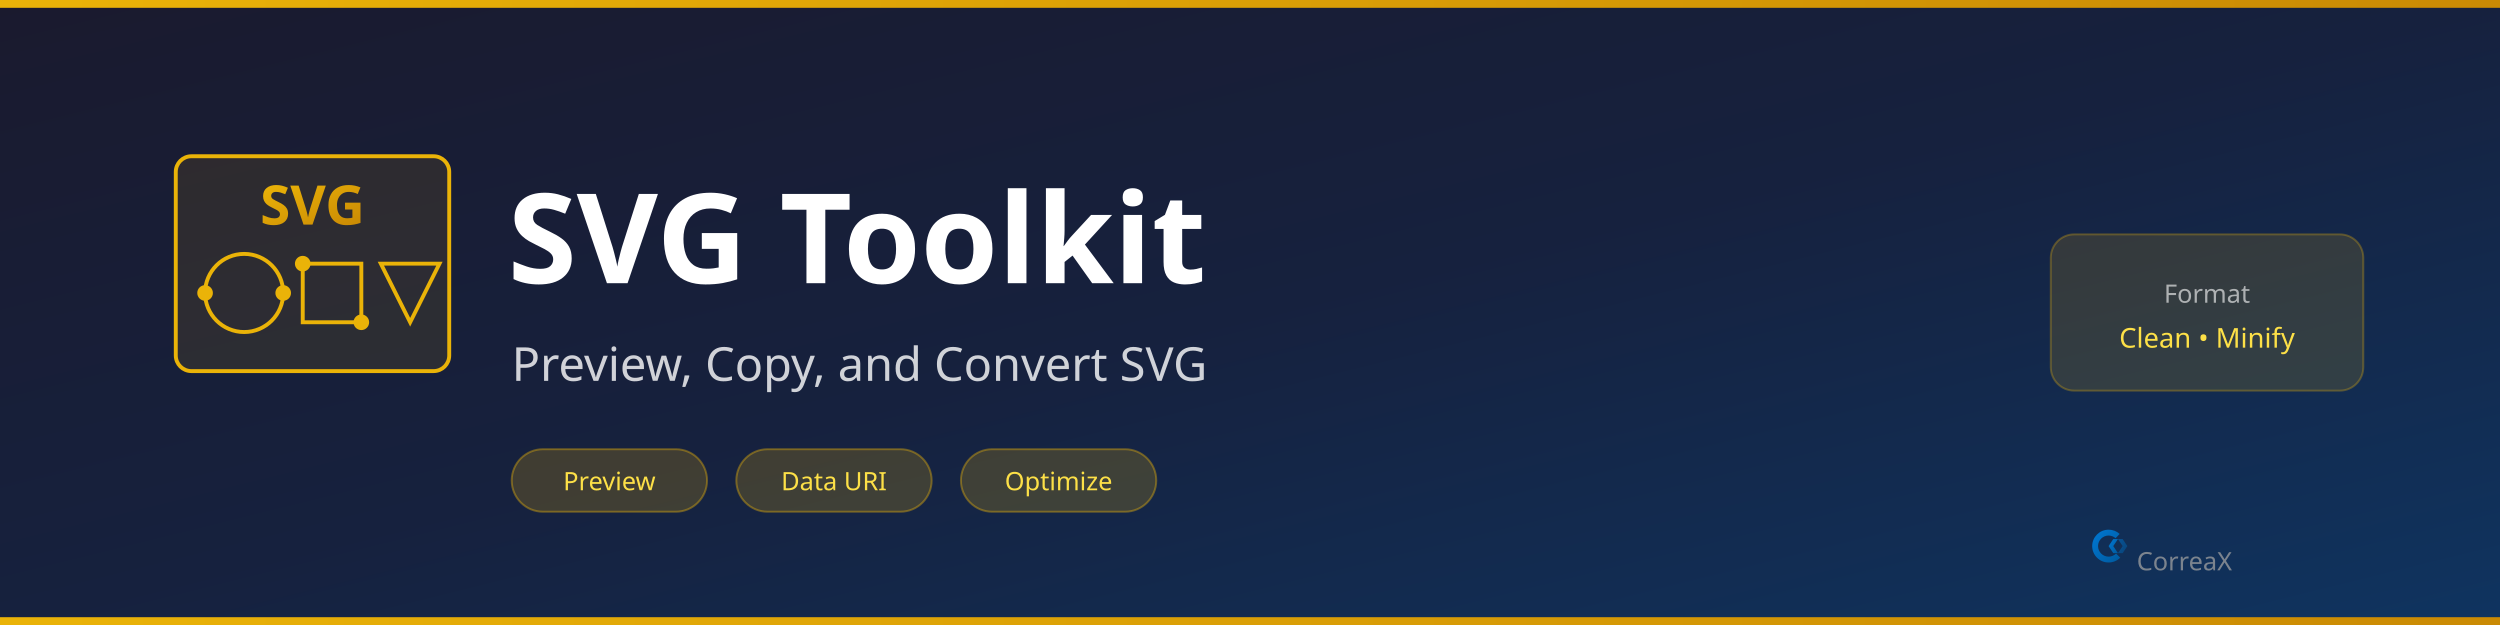
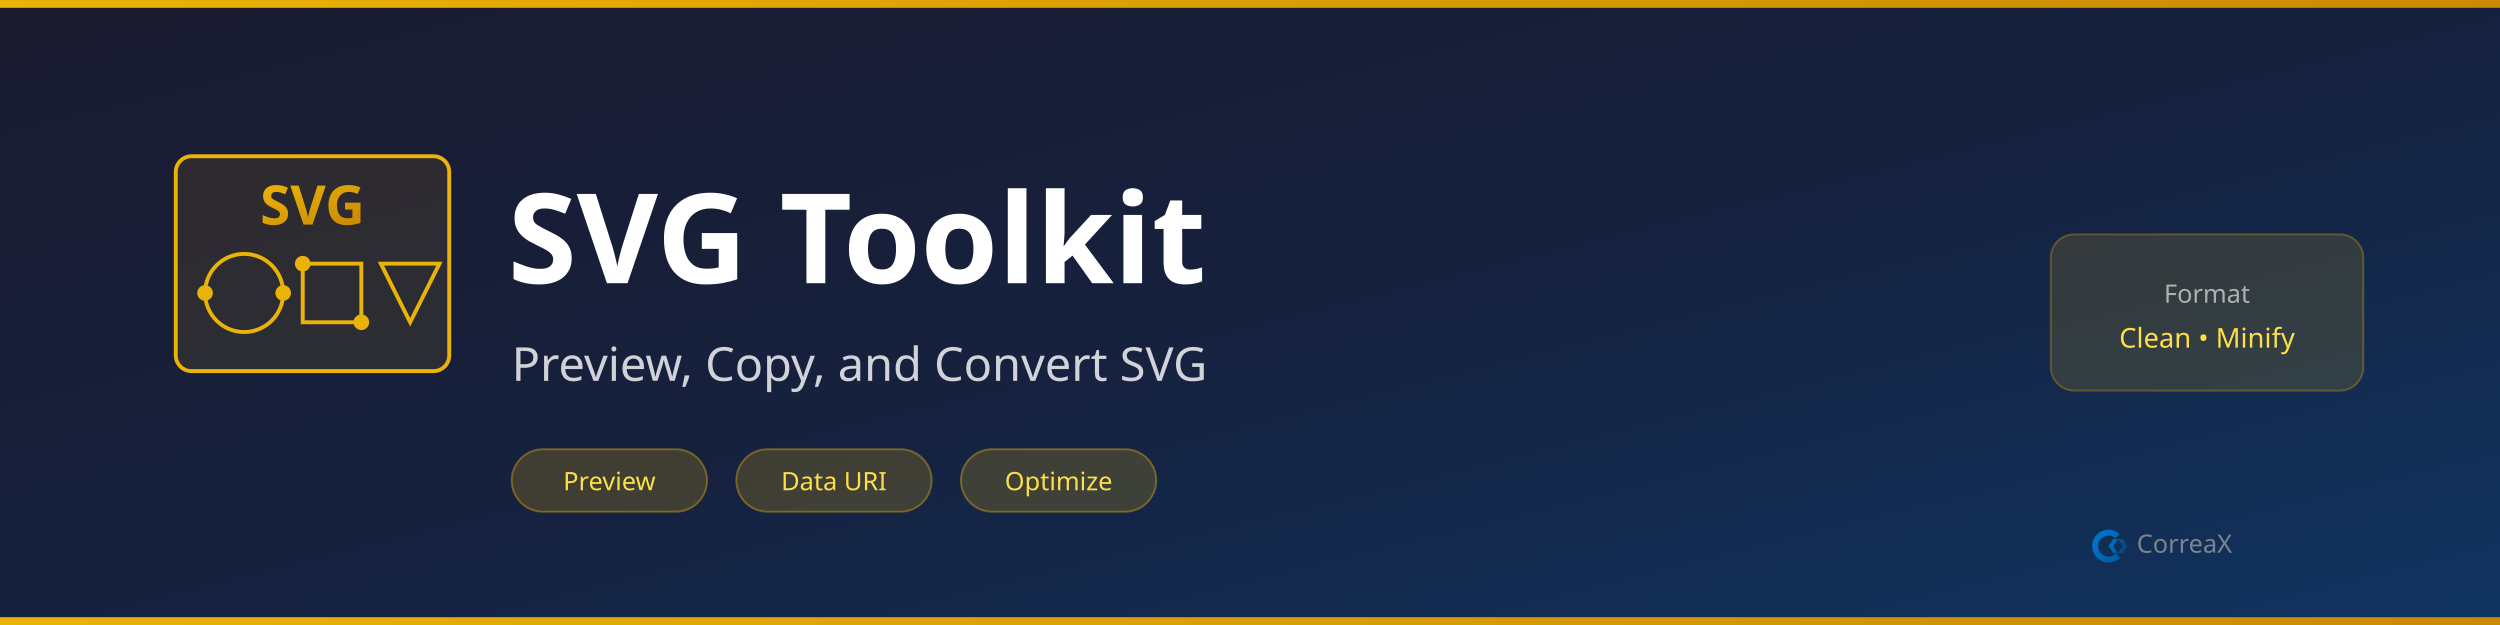
<svg xmlns="http://www.w3.org/2000/svg" viewBox="0 0 1280 320">
  <defs>
    <linearGradient id="bgGrad" x1="0%" y1="0%" x2="100%" y2="100%">
      <stop offset="0%" stop-color="#1a1a2e" />
      <stop offset="50%" stop-color="#16213e" />
      <stop offset="100%" stop-color="#0f3460" />
    </linearGradient>
    <linearGradient id="accentGrad" x1="0%" y1="0%" x2="100%" y2="0%">
      <stop offset="0%" stop-color="#eab308" />
      <stop offset="100%" stop-color="#ca8a04" />
    </linearGradient>
    <linearGradient id="svgGrad" x1="0%" y1="0%" x2="100%" y2="100%">
      <stop offset="0%" stop-color="#eab308" />
      <stop offset="100%" stop-color="#ca8a04" />
    </linearGradient>
    <linearGradient id="cxGrad" x1="0%" y1="0%" x2="100%" y2="100%">
      <stop offset="0%" stop-color="#0078d4" />
      <stop offset="100%" stop-color="#005a9e" />
    </linearGradient>
  </defs>
  <rect width="1280" height="320" fill="url(#bgGrad)" />
  <rect x="0" y="0" width="1280" height="4" fill="url(#accentGrad)" />
  <rect x="0" y="316" width="1280" height="4" fill="url(#accentGrad)" />
  <g transform="translate(70, 60)">
    <rect x="20" y="20" width="140" height="110" rx="8" fill="rgba(234,179,8,0.1)" stroke="#eab308" stroke-width="2" />
    <text x="90" y="55" text-anchor="middle" font-family="Segoe UI, system-ui, sans-serif" font-size="28" font-weight="700" fill="url(#svgGrad)">SVG</text>
    <circle cx="55" cy="90" r="20" fill="none" stroke="#eab308" stroke-width="2" />
    <rect x="85" y="75" width="30" height="30" fill="none" stroke="#eab308" stroke-width="2" />
    <polygon points="140,105 125,75 155,75" fill="none" stroke="#eab308" stroke-width="2" />
    <circle cx="35" cy="90" r="4" fill="#eab308" />
    <circle cx="75" cy="90" r="4" fill="#eab308" />
    <circle cx="85" cy="75" r="4" fill="#eab308" />
    <circle cx="115" cy="105" r="4" fill="#eab308" />
  </g>
  <text x="260" y="145" font-family="Segoe UI, system-ui, sans-serif" font-size="64" font-weight="700" fill="#ffffff">
    SVG Toolkit
  </text>
  <text x="262" y="195" font-family="Segoe UI, system-ui, sans-serif" font-size="24" fill="rgba(255,255,255,0.8)">
    Preview, Copy, and Convert SVG
  </text>
  <g transform="translate(262, 230)">
    <rect x="0" y="0" width="100" height="32" rx="16" fill="rgba(234,179,8,0.2)" stroke="rgba(234,179,8,0.4)" stroke-width="1" />
    <text x="50" y="21" text-anchor="middle" font-family="Segoe UI, system-ui, sans-serif" font-size="13" fill="#fde047">Preview</text>
    <rect x="115" y="0" width="100" height="32" rx="16" fill="rgba(234,179,8,0.2)" stroke="rgba(234,179,8,0.4)" stroke-width="1" />
    <text x="165" y="21" text-anchor="middle" font-family="Segoe UI, system-ui, sans-serif" font-size="13" fill="#fde047">Data URI</text>
    <rect x="230" y="0" width="100" height="32" rx="16" fill="rgba(234,179,8,0.2)" stroke="rgba(234,179,8,0.4)" stroke-width="1" />
    <text x="280" y="21" text-anchor="middle" font-family="Segoe UI, system-ui, sans-serif" font-size="13" fill="#fde047">Optimize</text>
  </g>
  <g transform="translate(1050, 120)">
    <rect x="0" y="0" width="160" height="80" rx="12" fill="rgba(234,179,8,0.15)" stroke="rgba(234,179,8,0.3)" stroke-width="1" />
    <text x="80" y="35" text-anchor="middle" font-family="Segoe UI, system-ui, sans-serif" font-size="13" fill="rgba(255,255,255,0.6)">Format</text>
    <text x="80" y="58" text-anchor="middle" font-family="Segoe UI, system-ui, sans-serif" font-size="14" fill="#fde047">Clean • Minify</text>
  </g>
  <g transform="translate(1070, 270)">
    <g transform="scale(0.6)">
      <path d="M16 2C8.268 2 2 8.268 2 16s6.268 14 14 14c3.866 0 7.389-1.568 9.928-4.1l-3.535-3.536A9.002 9.002 0 0116 25c-4.97 0-9-4.03-9-9s4.03-9 9-9c2.29 0 4.38.857 5.971 2.268l3.464-3.639C22.993 3.352 19.66 2 16 2z" fill="url(#cxGrad)" />
      <path d="M20 10l-4 6 4 6h4l-4-6 4-6h-4z" fill="url(#cxGrad)" />
      <path d="M24 10l4 6-4 6h4l4-6-4-6h-4z" fill="url(#cxGrad)" opacity="0.5" />
    </g>
-     <text x="24" y="22" font-family="Segoe UI, system-ui, sans-serif" font-size="13" fill="rgba(160,160,160,0.75)">CorreaX</text>
+     <text x="24" y="13" font-family="Segoe UI, system-ui, sans-serif" font-size="13" fill="rgba(160,160,160,0.75)">CorreaX</text>
  </g>
</svg>
